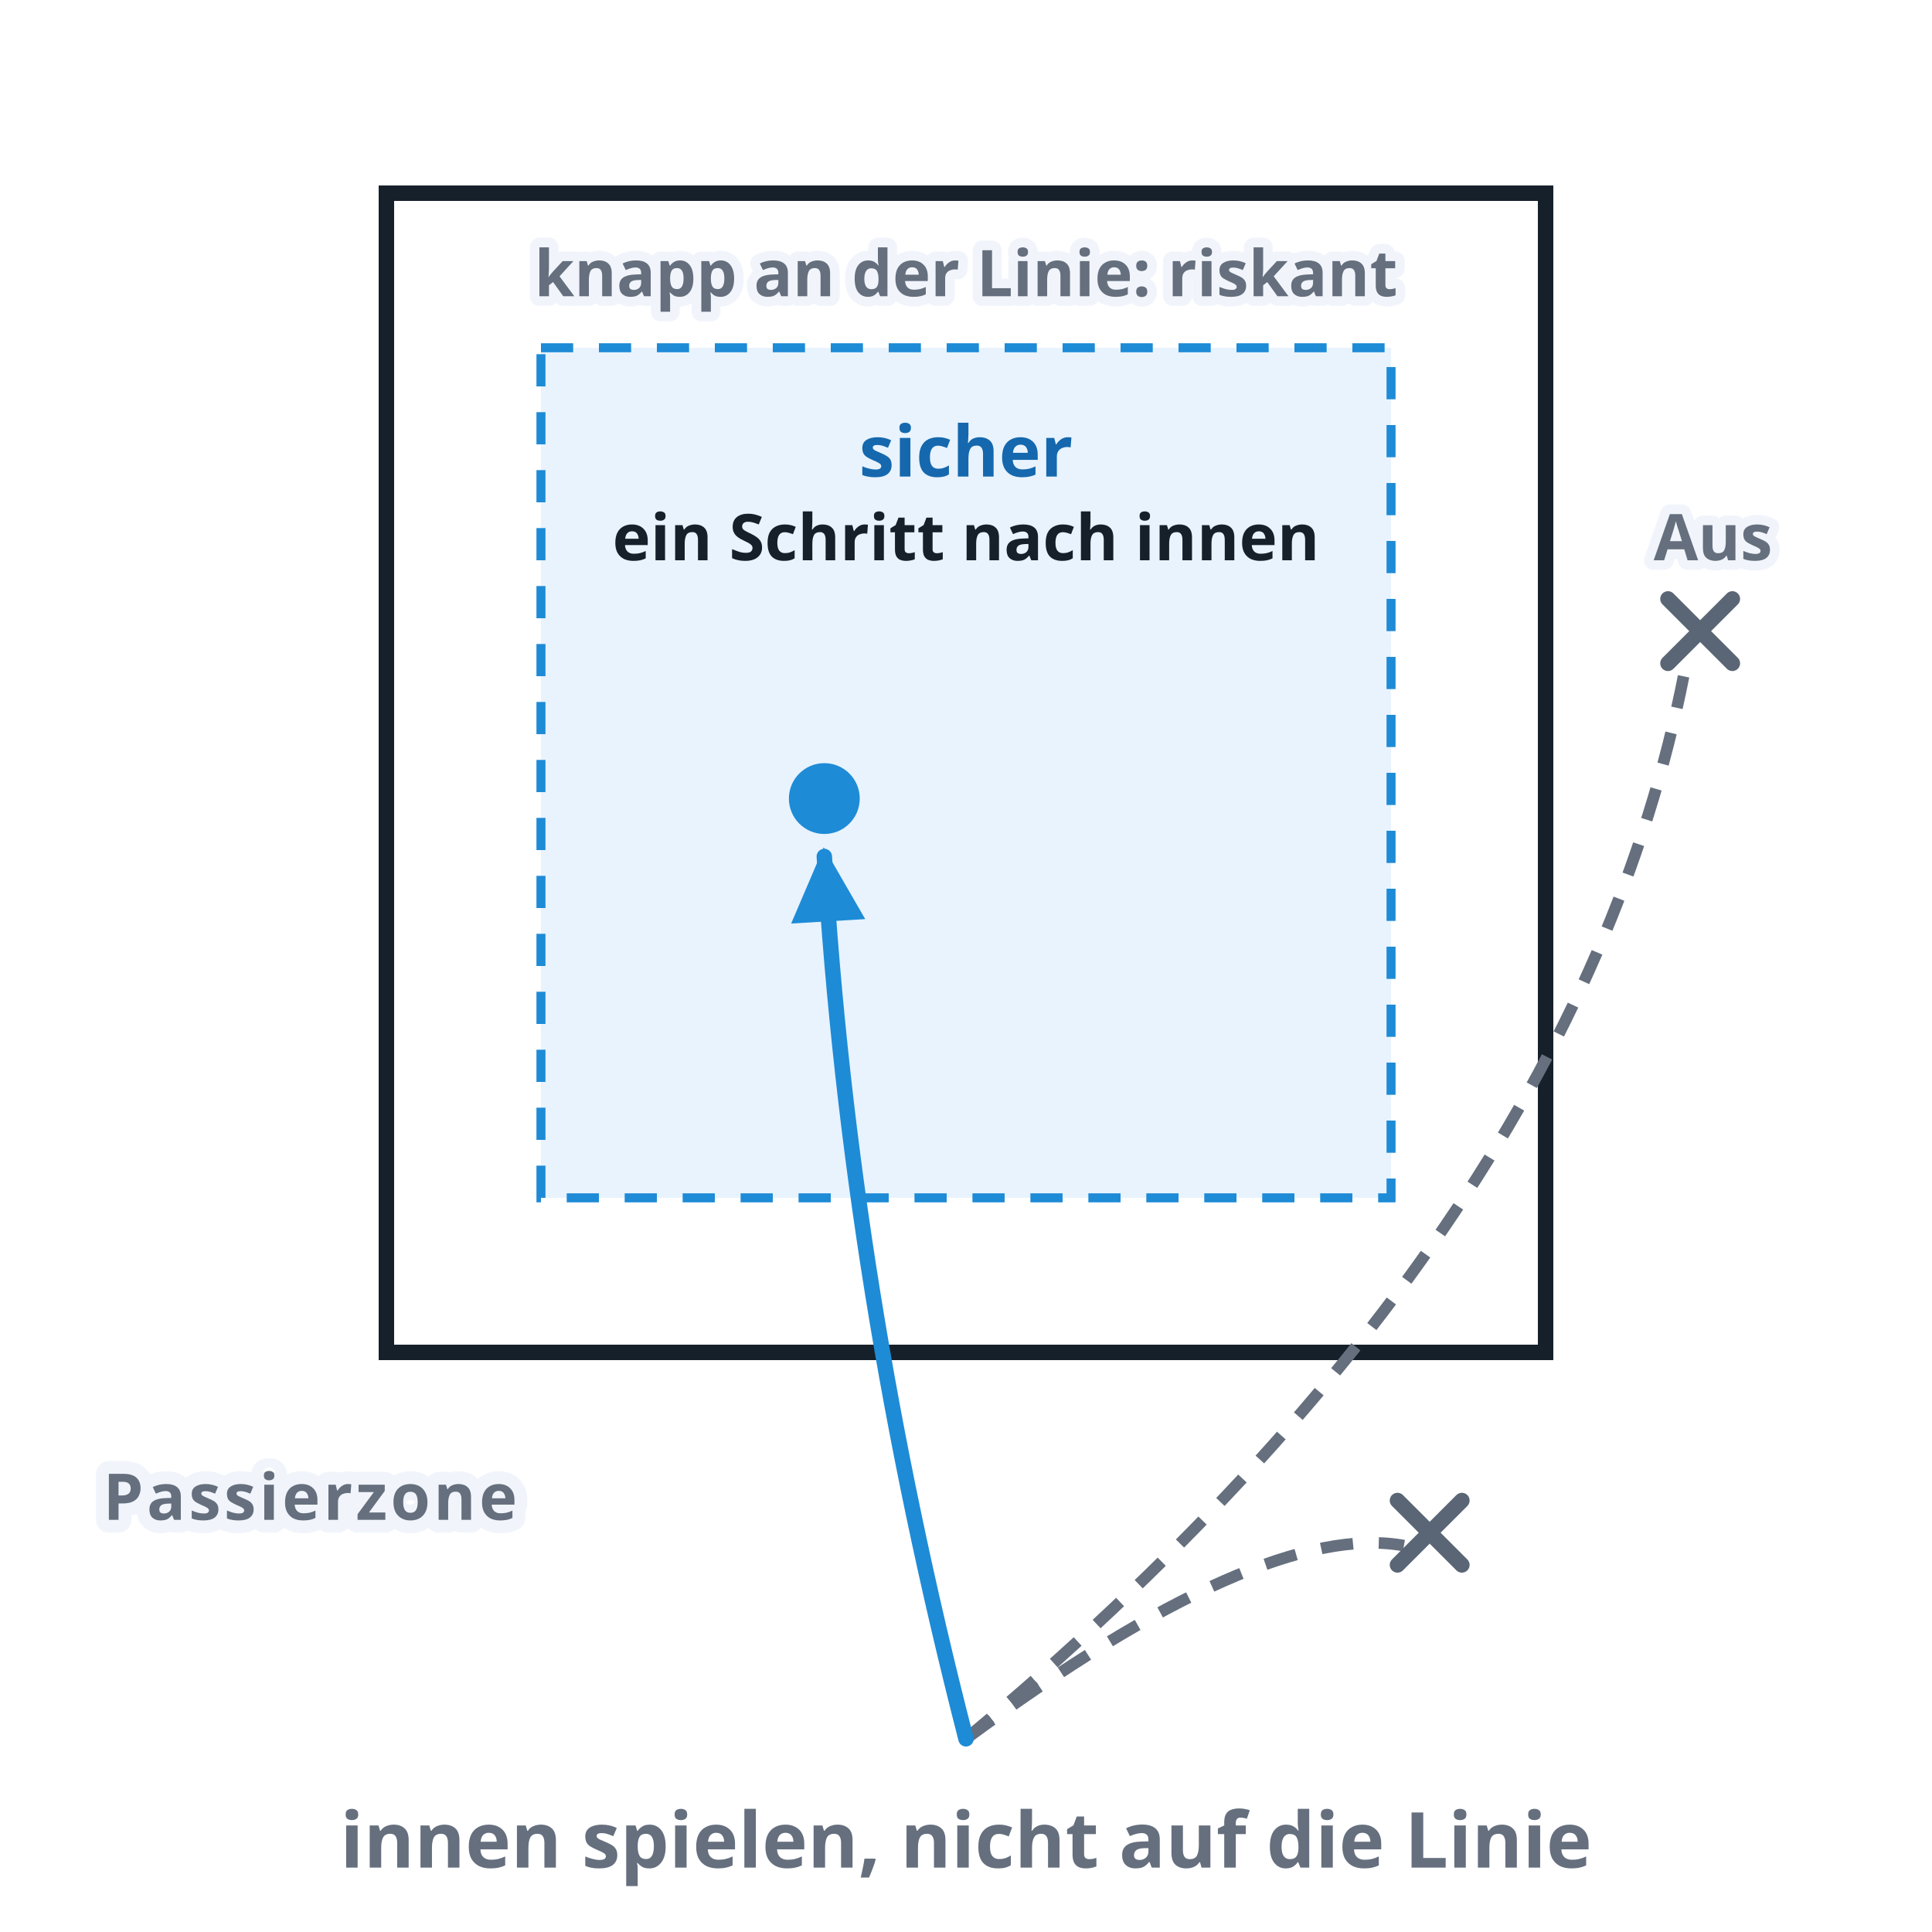
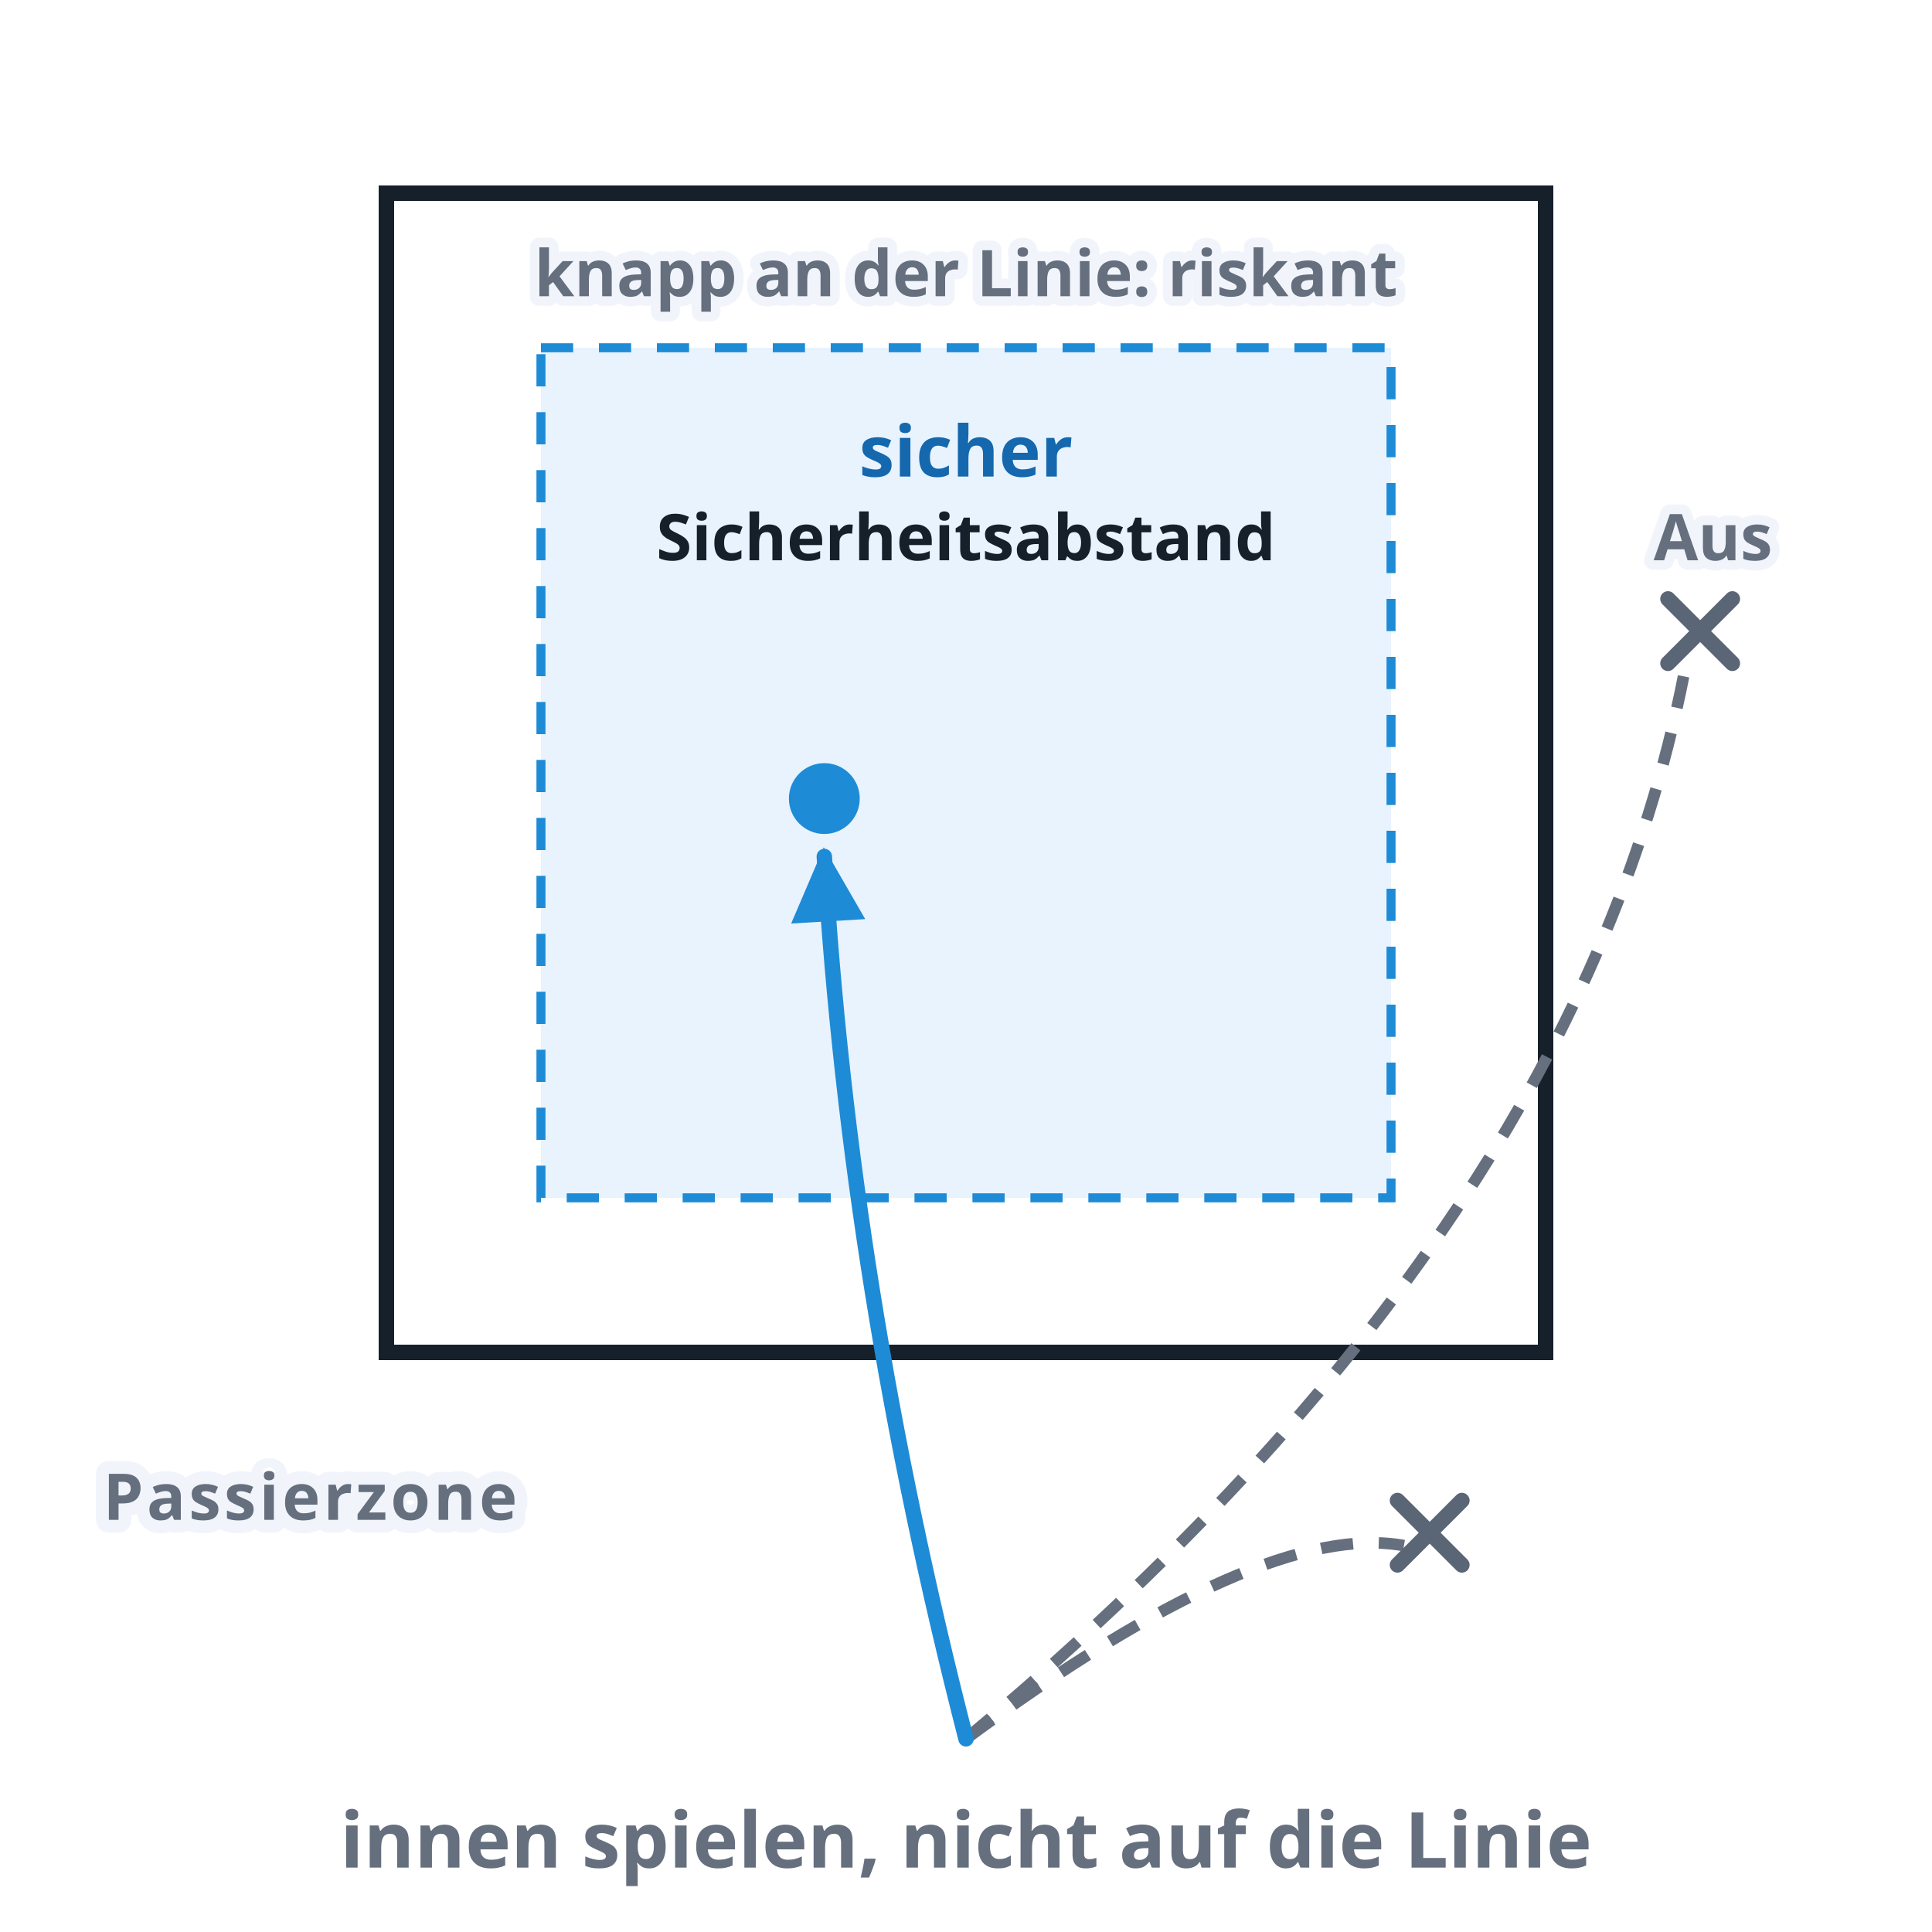
- <svg xmlns="http://www.w3.org/2000/svg" viewBox="0 0 300 300" role="img" aria-label="Das gegnerische Feld von oben, davor die Passierzone. Ein Schritt innerhalb der Linien liegt das sichere Zielgebiet, dorthin fliegt der sichere Ball. Zwei knappe Bälle gehen daneben: einer landet knapp hinter der Seitenlinie im Aus, einer zu kurz in der Passierzone. Beides sind eigene Fehler.">
+ <svg xmlns="http://www.w3.org/2000/svg" viewBox="0 0 300 300" role="img" aria-label="Das gegnerische Feld von oben, davor die Passierzone. Mit Sicherheitsabstand innerhalb der Linien liegt das sichere Zielgebiet, dorthin fliegt der sichere Ball. Zwei knappe Bälle gehen daneben: einer landet knapp hinter der Seitenlinie im Aus, einer zu kurz in der Passierzone. Beides sind eigene Fehler.">
  <style>
    .s-pfeil{fill:var(--tinte-3,#656f7e)}
    .s-apfeil{fill:var(--primaer-dunkel,#1e8bd6)}
    .s-flug{fill:none;stroke:var(--primaer-dunkel,#1e8bd6);stroke-width:2.4;stroke-linecap:round}
    .s-teil{fill:var(--tinte-3,#656f7e);font:600 10px/1 system-ui,sans-serif;text-anchor:middle;paint-order:stroke;stroke:var(--flaeche-2,#f1f5fb);stroke-width:3;stroke-linejoin:round}
    .s-teilw{fill:var(--tinte,#16202b);font:600 10px/1 system-ui,sans-serif;text-anchor:middle;paint-order:stroke;stroke:var(--primaer-weich,#e8f3fe);stroke-width:3;stroke-linejoin:round}
    .st{fill:var(--tinte-3,#656f7e);font:600 12px/1 system-ui,sans-serif;text-anchor:middle}
    .s-feld{fill:none;stroke:var(--tinte,#16202b);stroke-width:2.4}
    .s-sicher{fill:var(--primaer-weich,#e8f3fe);stroke:var(--primaer-dunkel,#1e8bd6);stroke-width:1.4;stroke-dasharray:5 4}
    .s-risiko{fill:none;stroke:var(--tinte-3,#656f7e);stroke-width:1.8;stroke-dasharray:5 4}
    .s-kreuz{fill:none;stroke:var(--tinte-2,#5a6675);stroke-width:2.4;stroke-linecap:round}
    .s-punkt{fill:var(--primaer-dunkel,#1e8bd6)}
    .s-zone{fill:var(--tinte-3,#656f7e);font:700 10px/1 system-ui,sans-serif;letter-spacing:.5px;text-anchor:start;paint-order:stroke;stroke:var(--flaeche-2,#f1f5fb);stroke-width:4;stroke-linejoin:round}
    .s-tsicher{fill:var(--primaer-tief,#1568ad);font:700 11px/1 system-ui,sans-serif;text-anchor:middle;paint-order:stroke;stroke:var(--primaer-weich,#e8f3fe);stroke-width:4;stroke-linejoin:round}
  </style>
  <defs>
    <marker id="mp" viewBox="0 0 10 10" markerWidth="7" markerHeight="7" refX="8.5" refY="5" orient="auto-start-reverse">
      <path d="M1,1 L9,5 L1,9 Z" class="s-pfeil" />
    </marker>
    <marker id="ma" viewBox="0 0 10 10" markerWidth="6" markerHeight="6" refX="8" refY="5" orient="auto">
      <path d="M1,1 L9,5 L1,9 Z" class="s-apfeil" />
    </marker>
  </defs>
  <rect class="s-sicher" x="84" y="54" width="132" height="132" />
  <rect class="s-feld" x="60" y="30" width="180" height="180" />
  <text class="s-teil" x="150" y="46">knapp an der Linie: riskant</text>
  <text class="s-tsicher" x="150" y="74">sicher</text>
-   <text class="s-teilw" x="150" y="87">ein Schritt nach innen</text>
+   <text class="s-teilw" x="150" y="87">Sicherheitsabstand</text>
  <text class="s-zone" x="16" y="236">Passierzone</text>
  <path class="s-risiko" d="M150,270 Q246,190 262,102" />
  <path class="s-risiko" d="M150,270 Q196,236 218,240" />
  <path class="s-flug" d="M150,270 Q132,200 128,133" marker-end="url(#ma)" />
  <circle class="s-punkt" cx="128" cy="124" r="5.5" />
  <path class="s-kreuz" d="M259,93L269,103M269,93L259,103M217,233L227,243M227,233L217,243" />
  <text class="s-teil" x="266" y="87">Aus</text>
  <text class="st" x="150" y="290">innen spielen, nicht auf die Linie</text>
</svg>
